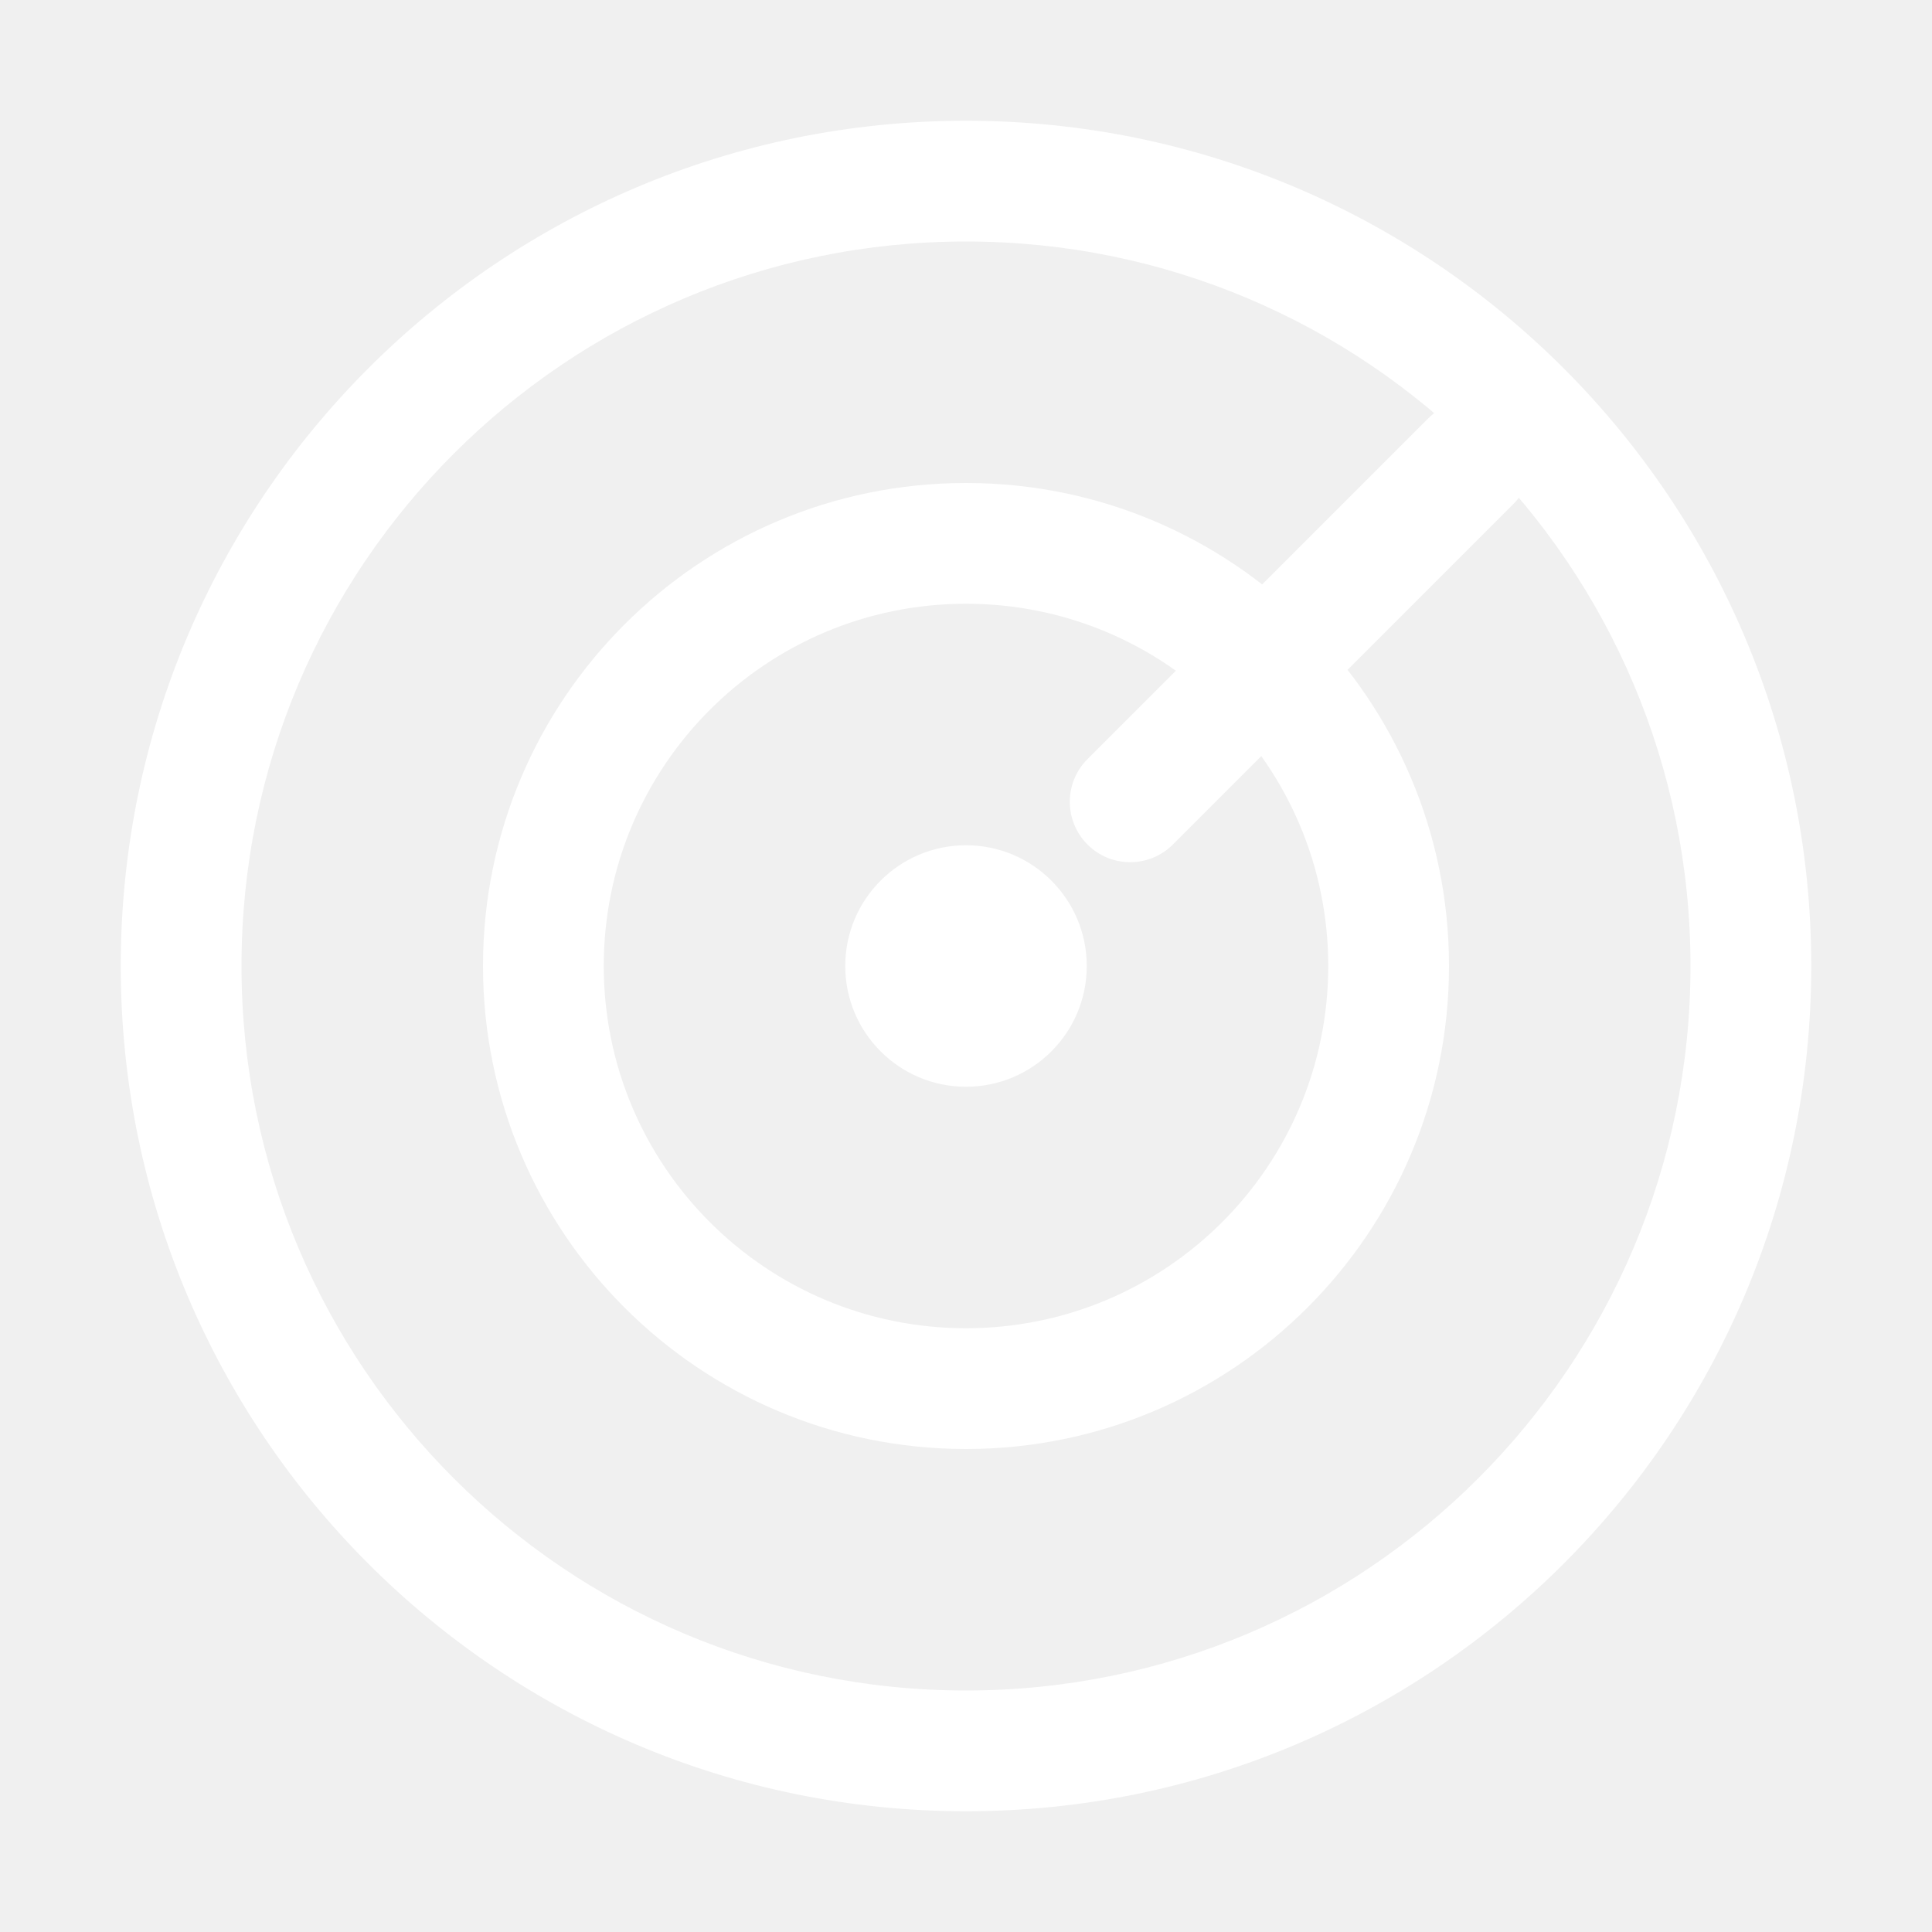
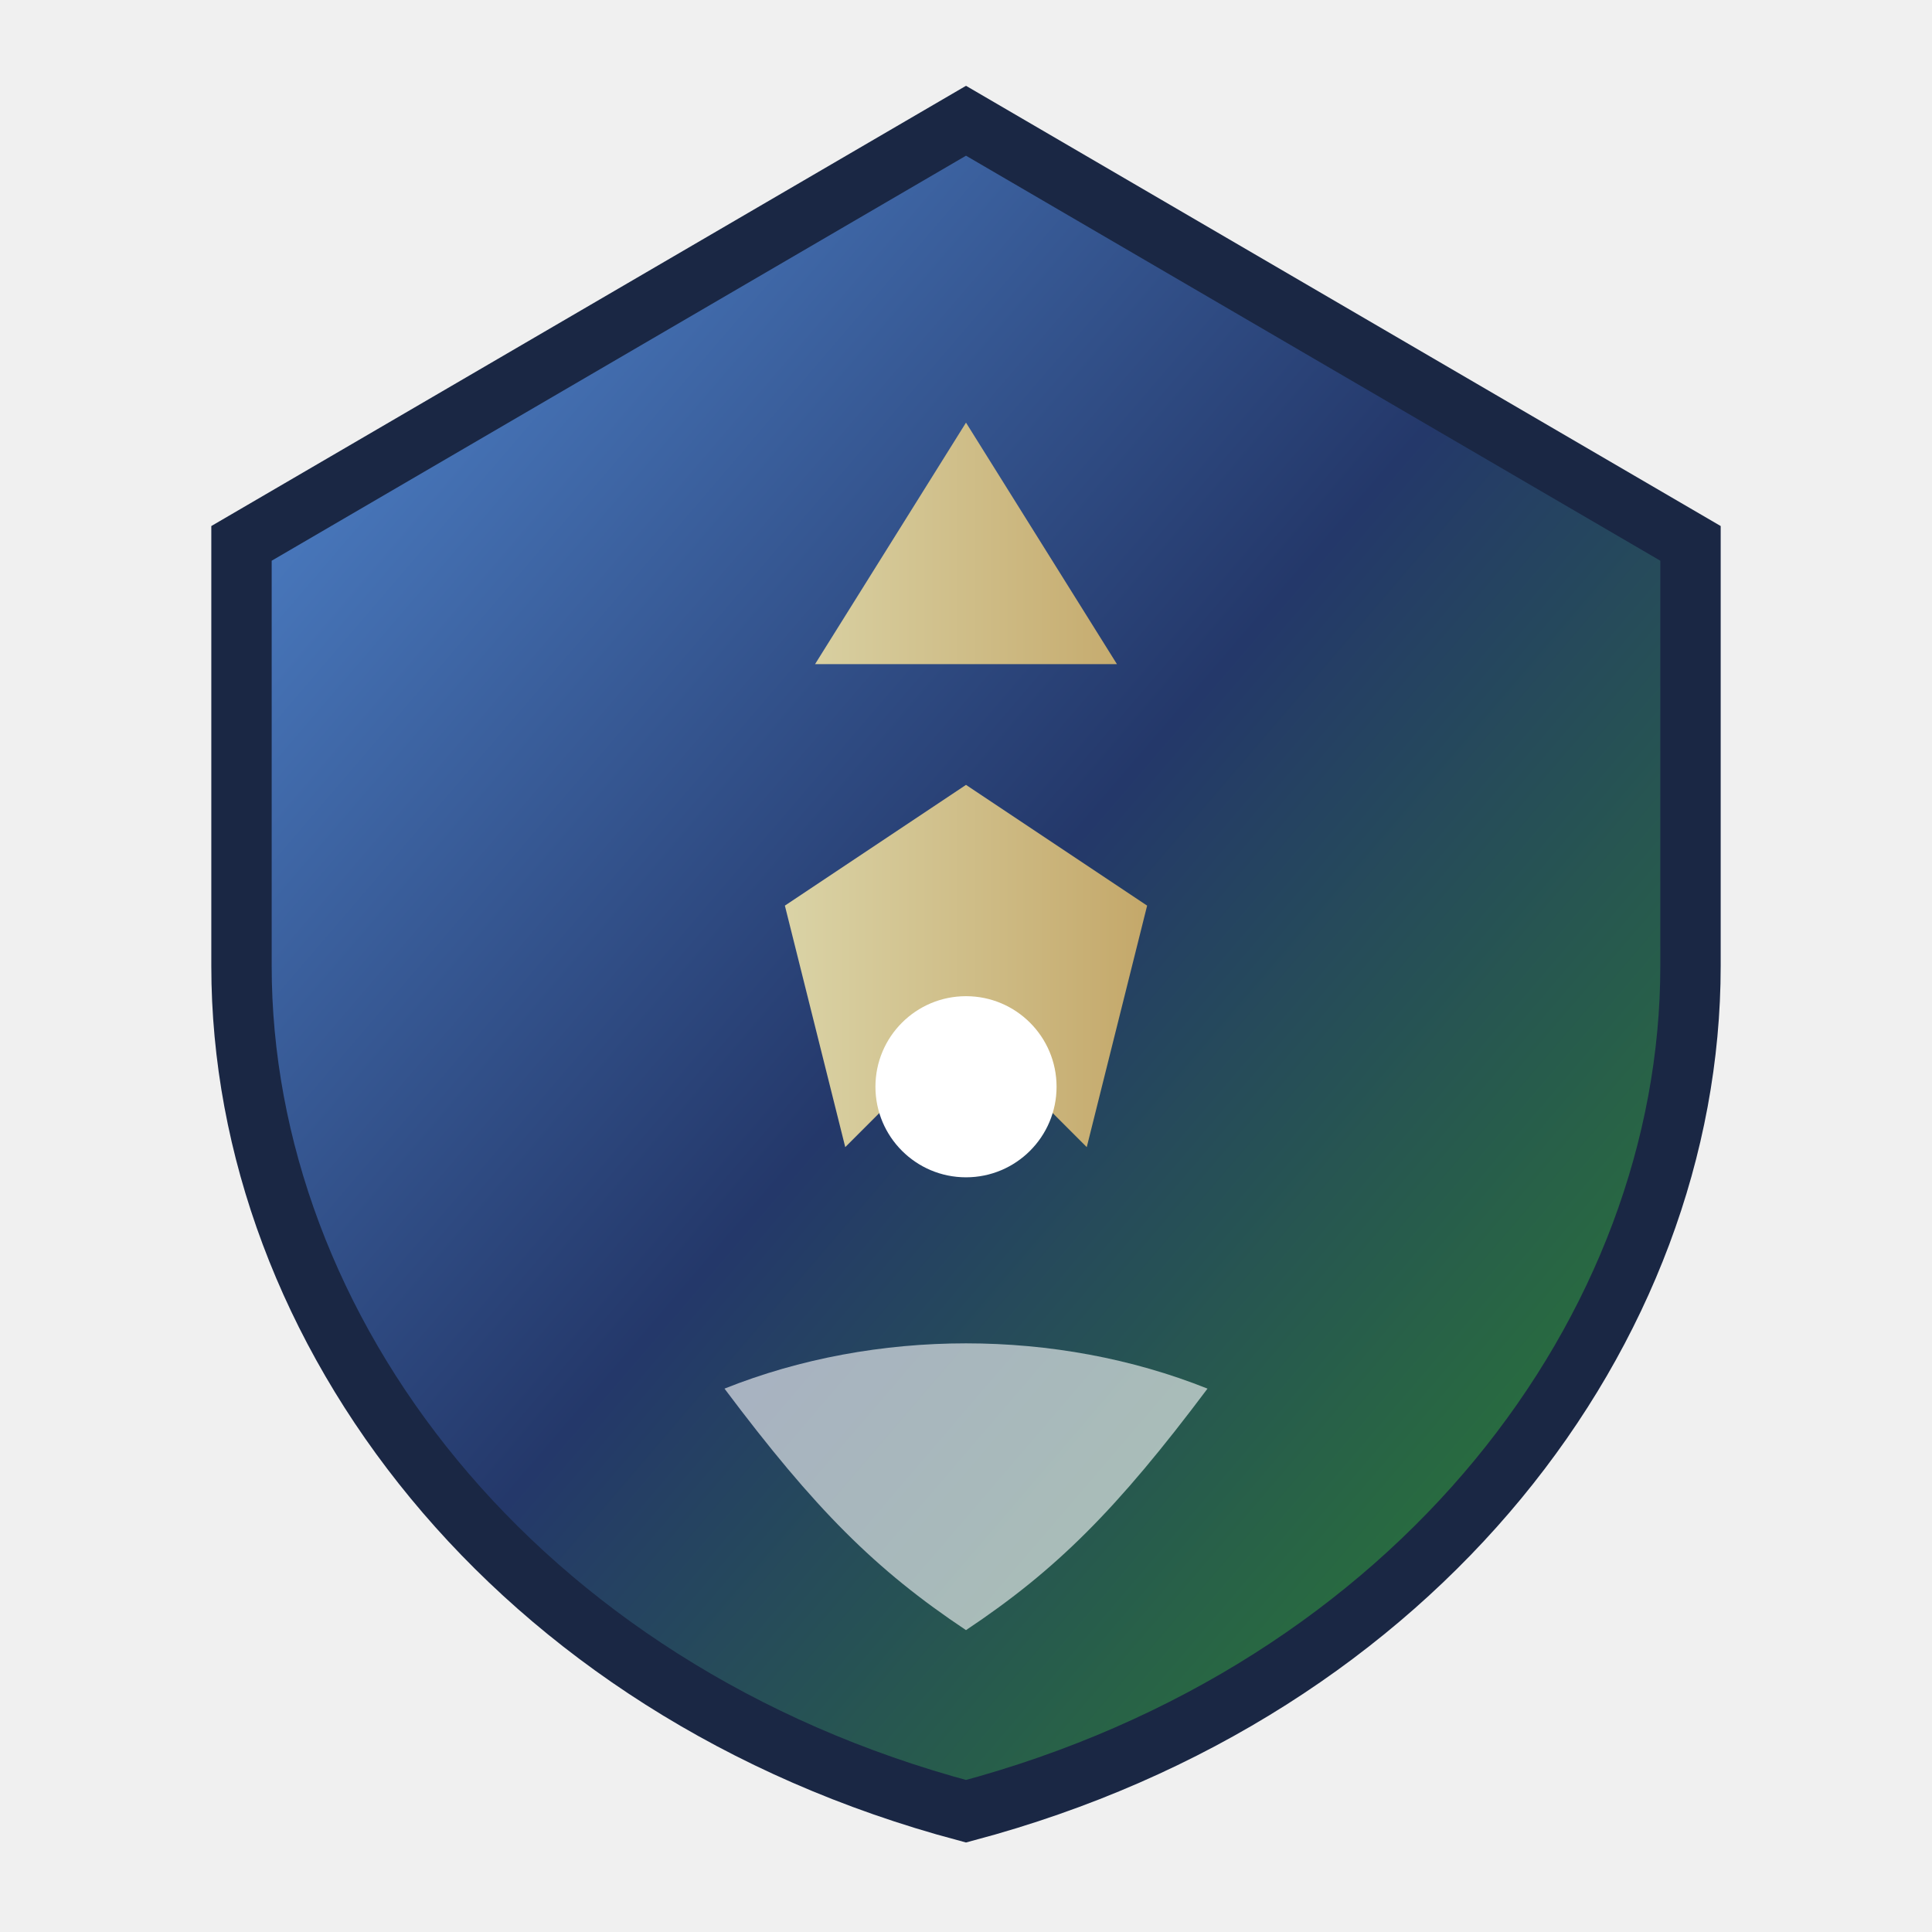
- <svg xmlns="http://www.w3.org/2000/svg" viewBox="0 0 32 32">
-   <path fill="#fff" d="M16 2C8.268 2 2 8.268 2 16s6.268 14 14 14 14-6.268 14-14S23.732 2 16 2zm0 26c-6.627 0-12-5.373-12-12S9.373 4 16 4s12 5.373 12 12-5.373 12-12 12z" />
-   <path fill="#fff" d="M16 8a8 8 0 1 0 0 16 8 8 0 0 0 0-16zm0 14a6 6 0 1 1 0-12 6 6 0 0 1 0 12z" />
-   <circle fill="#fff" cx="16" cy="16" r="2" />
-   <path fill="#fff" d="M25.071 6.929a1 1 0 0 0-1.414 0l-5.657 5.657a1 1 0 0 0 1.414 1.414l5.657-5.657a1 1 0 0 0 0-1.414z" />
+ <svg xmlns="http://www.w3.org/2000/svg" viewBox="0 0 64 64">
+   <defs>
+     <linearGradient id="fg" x1="0" y1="0" x2="1" y2="1">
+       <stop offset="0" stop-color="#558ED9" />
+       <stop offset=".5" stop-color="#24386a" />
+       <stop offset="1" stop-color="#2B8629" />
+     </linearGradient>
+     <linearGradient id="gold" x1="0" y1="0" x2="1" y2="0">
+       <stop offset="0" stop-color="#DAD3A6" />
+       <stop offset="1" stop-color="#C4A86A" />
+     </linearGradient>
+   </defs>
+   <path fill="url(#fg)" d="M32 4L8 18v14c0 12 9 24 24 28 15-4 24-16 24-28V18L32 4z" />
+   <path fill="none" stroke="#1A2744" stroke-width="2" d="M32 4L8 18v14c0 12 9 24 24 28 15-4 24-16 24-28V18L32 4z" />
+   <path fill="url(#gold)" d="M32 14l-5 8h10zM32 26l-6 4 2 8 4-4 4 4 2-8z" />
+   <circle cx="32" cy="36" r="3" fill="#fff" />
+   <path fill="#fff" opacity=".6" d="M24 46c3 4 5 6 8 8 3-2 5-4 8-8-5-2-11-2-16 0z" />
</svg>
